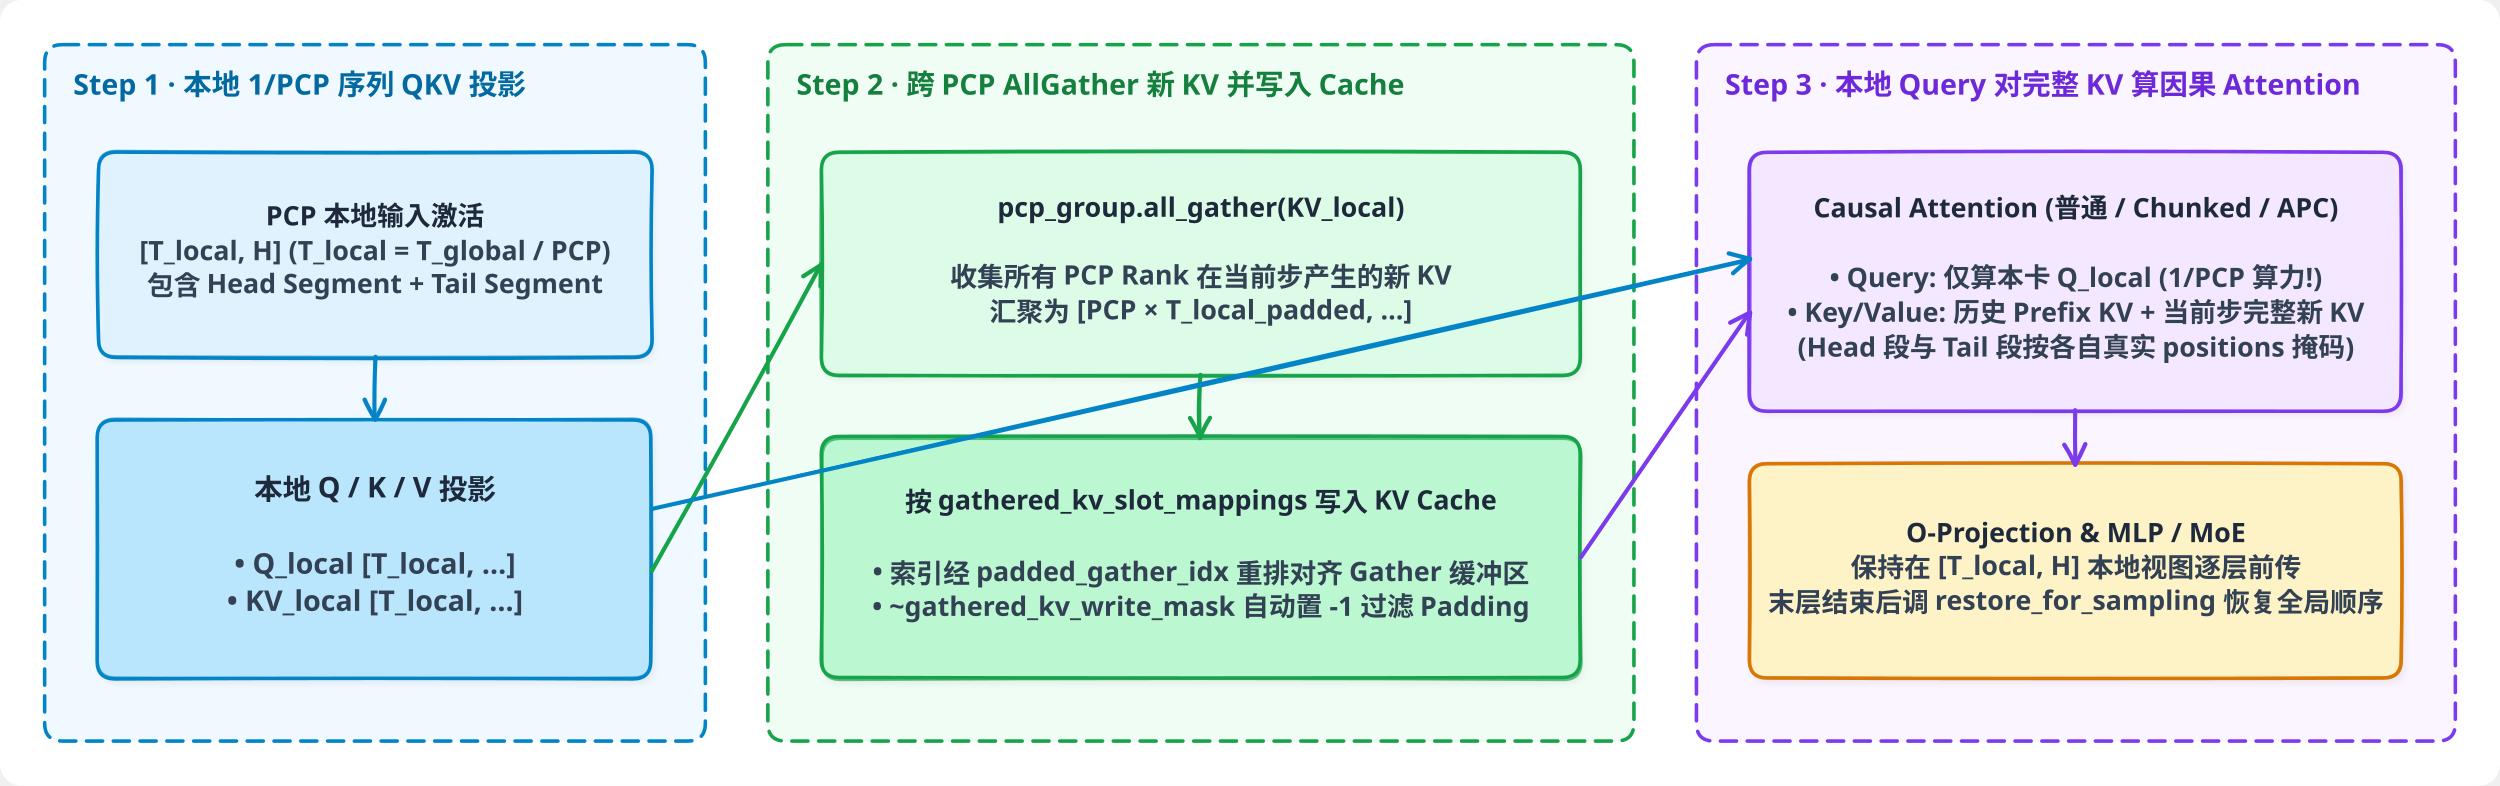
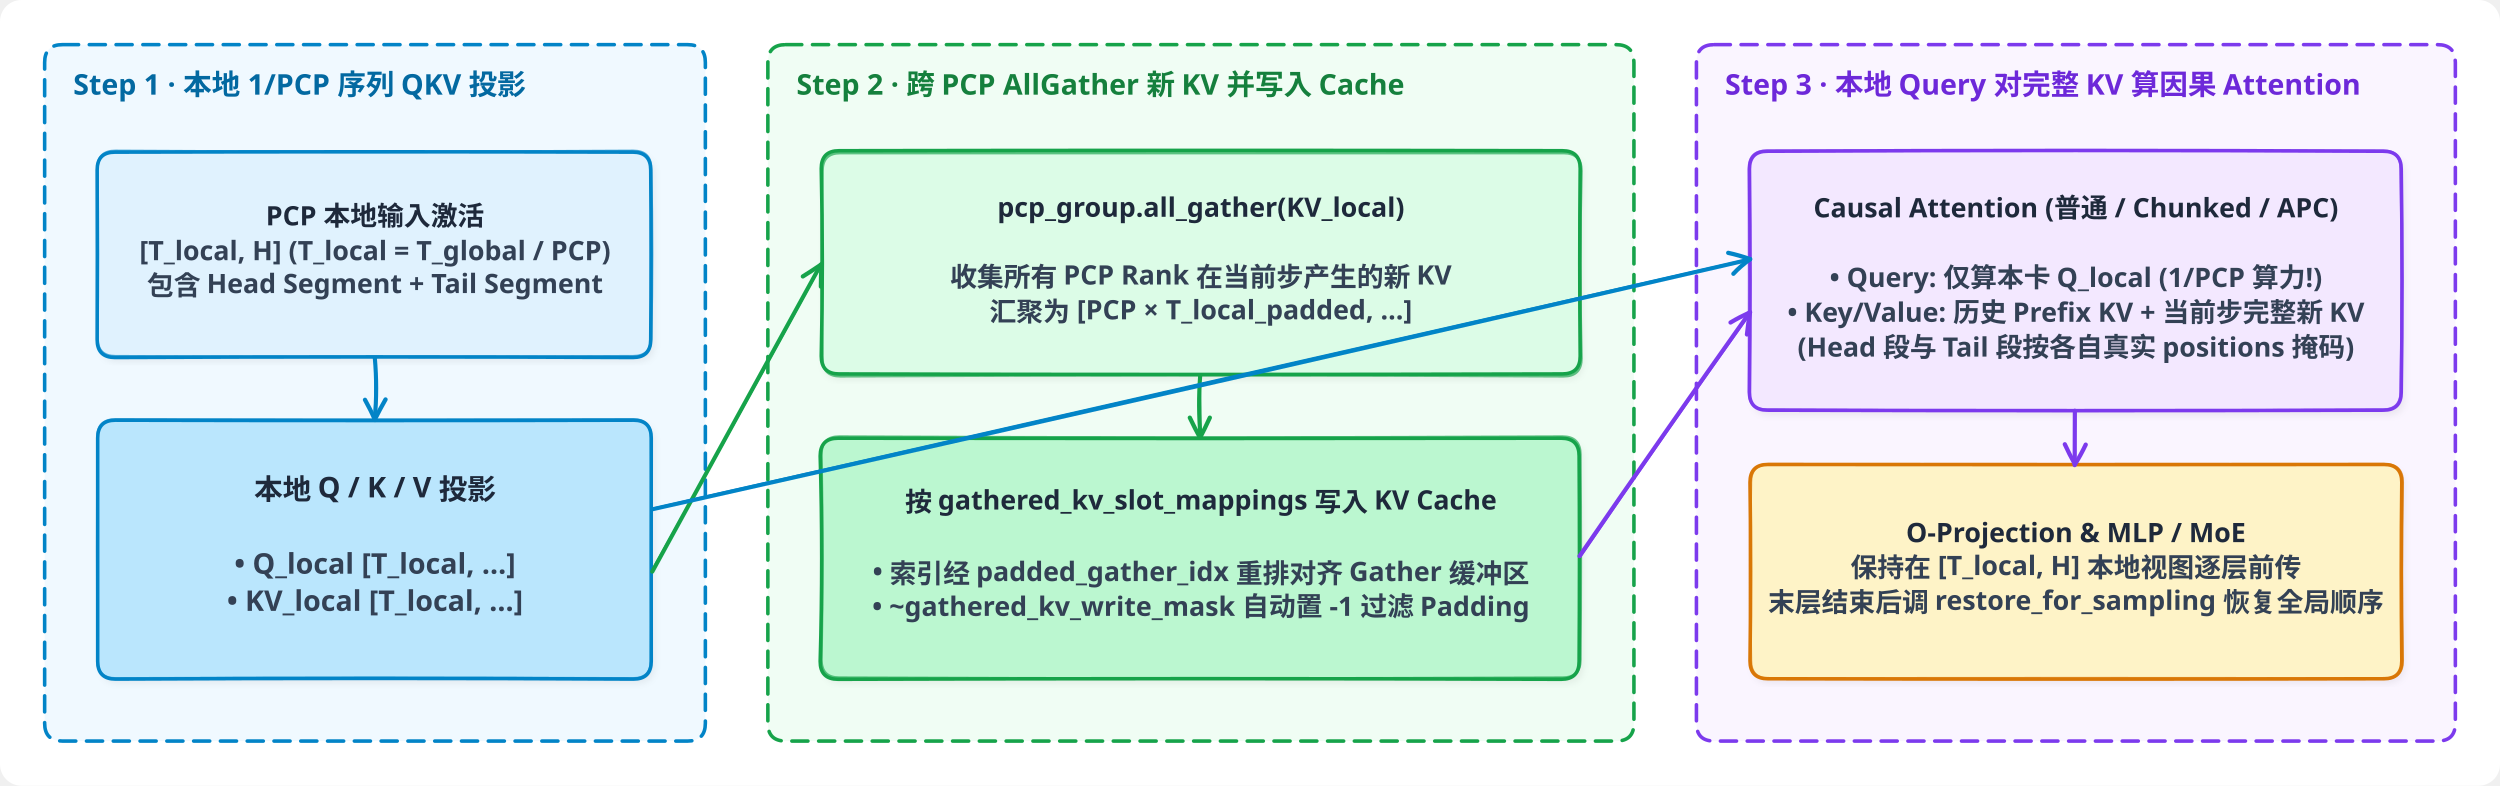
<svg xmlns="http://www.w3.org/2000/svg" viewBox="0 0 1400 440" width="1400" height="440" font-family="'Comic Sans MS', 'Segoe Print', 'Bradley Hand', 'Chalkboard SE', 'Microsoft YaHei', sans-serif">
  <defs>
    <filter id="paper-shadow" x="-2%" y="-2%" width="104%" height="106%">
      <feDropShadow dx="1.5" dy="2.5" stdDeviation="2" flood-color="#0f172a" flood-opacity="0.07" />
    </filter>
  </defs>
  <rect x="0" y="0" width="1400" height="440" fill="#ffffff" rx="12" />
  <path d="M 35.0 25 L 385.0 25 Q 395 25 395 35.0 L 395 405.0 Q 395 415 385.0 415 L 35.0 415 Q 25 415 25 405.0 L 25 35.0 Q 25 25 35.0 25 Z" fill="#f0f9ff" stroke="none" />
  <path d="M 35.0 25 L 385.0 25 Q 395 25 395 35.0 L 395 405.0 Q 395 415 385.0 415 L 35.0 415 Q 25 415 25 405.0 L 25 35.0 Q 25 25 35.0 25 Z" fill="none" stroke="#0284c7" stroke-width="2" stroke-linecap="round" stroke-linejoin="round" opacity="1" stroke-dasharray="9 6" />
  <path d="M 65.0 85 L 355.0 85 Q 365 85 365 95.0 L 365 190.0 Q 365 200 355.0 200 L 65.0 200 Q 55 200 55 190.0 L 55 95.0 Q 55 85 65.0 85 Z" fill="#e0f2fe" stroke="none" filter="url(#paper-shadow)" />
-   <path d="M 65.2 85.2 Q 210.0 86.0 355.2 85.2 Q 365.2 85.2 365.2 95.2 Q 364.0 142.5 365.2 190.2 Q 365.2 200.2 355.2 200.2 Q 210.0 201.3 65.2 200.2 Q 55.2 200.2 55.2 190.2 Q 53.7 142.5 55.2 95.2 Q 55.2 85.2 65.2 85.2" fill="none" stroke="#0284c7" stroke-width="2" stroke-linecap="round" stroke-linejoin="round" opacity="1" />
-   <path d="M 65.0 84.6 Q 210.0 85.5 355.0 84.6 Q 365.0 84.6 365.0 94.6 Q 364.3 142.5 365.0 189.6 Q 365.0 199.6 355.0 199.6 Q 210.0 200.3 65.0 199.6 Q 55.0 199.6 55.0 189.6 Q 54.5 142.5 55.0 94.6 Q 55.0 84.6 65.0 84.6" fill="none" stroke="#0284c7" stroke-width="1.5" stroke-linecap="round" stroke-linejoin="round" opacity="0.65" />
+   <path d="M 64.4 85.2 Q 210.0 84.8 354.4 85.2 Q 364.4 85.2 364.4 95.2 Q 364.8 142.5 364.4 190.2 Q 364.4 200.2 354.4 200.2 Q 210.0 199.5 64.4 200.2 Q 54.4 200.2 54.4 190.2 Q 54.6 142.5 54.4 95.2 Q 54.4 85.2 64.4 85.2" fill="none" stroke="#0284c7" stroke-width="2" stroke-linecap="round" stroke-linejoin="round" opacity="1" />
+   <path d="M 64.6 84.5 Q 210.0 85.5 354.6 84.5 Q 364.6 84.5 364.6 94.5 Q 365.7 142.5 364.6 189.5 Q 364.6 199.5 354.6 199.5 Q 210.0 200.3 64.6 199.5 Q 54.6 199.5 54.6 189.5 Q 55.0 142.5 54.6 94.5 Q 54.6 84.5 64.6 84.5" fill="none" stroke="#0284c7" stroke-width="1.5" stroke-linecap="round" stroke-linejoin="round" opacity="0.65" />
  <path d="M 65.0 235 L 355.0 235 Q 365 235 365 245.0 L 365 370.0 Q 365 380 355.0 380 L 65.0 380 Q 55 380 55 370.0 L 55 245.0 Q 55 235 65.0 235 Z" fill="#bae6fd" stroke="none" filter="url(#paper-shadow)" />
-   <path d="M 64.4 235.2 Q 210.0 234.8 354.4 235.2 Q 364.4 235.2 364.4 245.2 Q 364.8 307.5 364.4 370.2 Q 364.4 380.2 354.4 380.2 Q 210.0 379.5 64.4 380.2 Q 54.4 380.2 54.4 370.2 Q 54.6 307.5 54.4 245.2 Q 54.4 235.2 64.4 235.2" fill="none" stroke="#0284c7" stroke-width="2" stroke-linecap="round" stroke-linejoin="round" opacity="1" />
-   <path d="M 64.6 234.5 Q 210.0 235.5 354.6 234.5 Q 364.6 234.5 364.6 244.5 Q 365.7 307.5 364.6 369.5 Q 364.6 379.5 354.6 379.5 Q 210.0 380.3 64.6 379.5 Q 54.6 379.5 54.6 369.5 Q 55.0 307.5 54.6 244.5 Q 54.6 234.5 64.6 234.5" fill="none" stroke="#0284c7" stroke-width="1.5" stroke-linecap="round" stroke-linejoin="round" opacity="0.65" />
+   <path d="M 64.7 235.3 Q 210.0 235.7 354.7 235.3 Q 364.7 235.3 364.7 245.3 Q 364.6 307.5 364.7 370.3 Q 364.7 380.3 354.7 380.3 Q 210.0 379.5 64.7 380.3 Q 54.7 380.3 54.7 370.3 Q 54.7 307.5 54.7 245.3 Q 54.7 235.3 64.7 235.3" fill="none" stroke="#0284c7" stroke-width="2" stroke-linecap="round" stroke-linejoin="round" opacity="1" />
+   <path d="M 64.6 234.9 Q 210.0 235.1 354.6 234.9 Q 364.6 234.9 364.6 244.9 Q 365.2 307.5 364.6 369.9 Q 364.6 379.9 354.6 379.9 Q 210.0 379.4 64.6 379.9 Q 54.6 379.9 54.6 369.9 Q 54.3 307.5 54.6 244.9 Q 54.6 234.9 64.6 234.9" fill="none" stroke="#0284c7" stroke-width="1.5" stroke-linecap="round" stroke-linejoin="round" opacity="0.65" />
  <path d="M 440.0 25 L 905.0 25 Q 915 25 915 35.0 L 915 405.0 Q 915 415 905.0 415 L 440.0 415 Q 430 415 430 405.0 L 430 35.0 Q 430 25 440.0 25 Z" fill="#f0fdf4" stroke="none" />
  <path d="M 440.0 25 L 905.0 25 Q 915 25 915 35.0 L 915 405.0 Q 915 415 905.0 415 L 440.0 415 Q 430 415 430 405.0 L 430 35.0 Q 430 25 440.0 25 Z" fill="none" stroke="#16a34a" stroke-width="2" stroke-linecap="round" stroke-linejoin="round" opacity="1" stroke-dasharray="9 6" />
  <path d="M 470.0 85 L 875.0 85 Q 885 85 885 95.0 L 885 200.0 Q 885 210 875.0 210 L 470.0 210 Q 460 210 460 200.0 L 460 95.0 Q 460 85 470.0 85 Z" fill="#dcfce7" stroke="none" filter="url(#paper-shadow)" />
-   <path d="M 470.0 85.2 Q 672.5 84.1 875.0 85.2 Q 885.0 85.2 885.0 95.2 Q 884.9 147.5 885.0 200.2 Q 885.0 210.2 875.0 210.2 Q 672.5 210.9 470.0 210.2 Q 460.0 210.2 460.0 200.2 Q 461.1 147.5 460.0 95.2 Q 460.0 85.2 470.0 85.2" fill="none" stroke="#16a34a" stroke-width="2" stroke-linecap="round" stroke-linejoin="round" opacity="1" />
-   <path d="M 469.8 85.6 Q 672.5 84.7 874.8 85.6 Q 884.8 85.6 884.8 95.6 Q 884.5 147.5 884.8 200.6 Q 884.8 210.6 874.8 210.6 Q 672.5 209.3 469.8 210.6 Q 459.8 210.6 459.8 200.6 Q 459.1 147.5 459.8 95.6 Q 459.8 85.6 469.8 85.6" fill="none" stroke="#16a34a" stroke-width="1.5" stroke-linecap="round" stroke-linejoin="round" opacity="0.65" />
+   <path d="M 469.9 84.4 Q 672.5 84.0 874.9 84.4 Q 884.9 84.4 884.9 94.4 Q 884.4 147.5 884.9 199.4 Q 884.9 209.4 874.9 209.4 Q 672.5 210.0 469.9 209.4 Q 459.9 209.4 459.9 199.4 Q 461.1 147.5 459.9 94.4 Q 459.9 84.4 469.9 84.4" fill="none" stroke="#16a34a" stroke-width="2" stroke-linecap="round" stroke-linejoin="round" opacity="1" />
+   <path d="M 470.6 85.7 Q 672.5 85.7 875.6 85.7 Q 885.6 85.7 885.6 95.7 Q 884.3 147.5 885.6 200.7 Q 885.6 210.7 875.6 210.7 Q 672.5 209.5 470.6 210.7 Q 460.6 210.7 460.6 200.7 Q 459.6 147.5 460.6 95.7 Q 460.6 85.7 470.6 85.7" fill="none" stroke="#16a34a" stroke-width="1.5" stroke-linecap="round" stroke-linejoin="round" opacity="0.65" />
  <path d="M 470.0 245 L 875.0 245 Q 885 245 885 255.0 L 885 370.0 Q 885 380 875.0 380 L 470.0 380 Q 460 380 460 370.0 L 460 255.0 Q 460 245 470.0 245 Z" fill="#bbf7d0" stroke="none" filter="url(#paper-shadow)" />
-   <path d="M 469.9 244.4 Q 672.5 244.0 874.9 244.4 Q 884.9 244.4 884.9 254.4 Q 884.4 312.5 884.9 369.4 Q 884.9 379.4 874.9 379.4 Q 672.5 380.0 469.9 379.4 Q 459.9 379.4 459.9 369.4 Q 461.1 312.5 459.9 254.4 Q 459.9 244.4 469.9 244.4" fill="none" stroke="#16a34a" stroke-width="2" stroke-linecap="round" stroke-linejoin="round" opacity="1" />
-   <path d="M 470.6 245.7 Q 672.5 245.7 875.6 245.7 Q 885.6 245.7 885.6 255.7 Q 884.3 312.5 885.6 370.7 Q 885.6 380.7 875.6 380.7 Q 672.5 379.5 470.6 380.7 Q 460.6 380.7 460.6 370.7 Q 459.6 312.5 460.6 255.7 Q 460.6 245.7 470.6 245.7" fill="none" stroke="#16a34a" stroke-width="1.5" stroke-linecap="round" stroke-linejoin="round" opacity="0.65" />
+   <path d="M 469.3 245.4 Q 672.5 245.7 874.3 245.4 Q 884.3 245.4 884.3 255.4 Q 884.7 312.5 884.3 370.4 Q 884.3 380.4 874.3 380.4 Q 672.5 379.7 469.3 380.4 Q 459.3 380.4 459.3 370.4 Q 461.0 312.5 459.3 255.4 Q 459.3 245.4 469.3 245.4" fill="none" stroke="#16a34a" stroke-width="2" stroke-linecap="round" stroke-linejoin="round" opacity="1" />
+   <path d="M 470.0 244.5 Q 672.5 245.5 875.0 244.5 Q 885.0 244.5 885.0 254.5 Q 885.5 312.5 885.0 369.5 Q 885.0 379.5 875.0 379.5 Q 672.5 380.4 470.0 379.5 Q 460.0 379.5 460.0 369.5 Q 461.0 312.5 460.0 254.5 Q 460.0 244.5 470.0 244.5" fill="none" stroke="#16a34a" stroke-width="1.5" stroke-linecap="round" stroke-linejoin="round" opacity="0.65" />
  <path d="M 960.0 25 L 1365.0 25 Q 1375 25 1375 35.0 L 1375 405.0 Q 1375 415 1365.0 415 L 960.0 415 Q 950 415 950 405.0 L 950 35.0 Q 950 25 960.0 25 Z" fill="#faf5ff" stroke="none" />
  <path d="M 960.0 25 L 1365.0 25 Q 1375 25 1375 35.0 L 1375 405.0 Q 1375 415 1365.0 415 L 960.0 415 Q 950 415 950 405.0 L 950 35.0 Q 950 25 960.0 25 Z" fill="none" stroke="#7c3aed" stroke-width="2" stroke-linecap="round" stroke-linejoin="round" opacity="1" stroke-dasharray="9 6" />
  <path d="M 990.0 85 L 1335.0 85 Q 1345 85 1345 95.0 L 1345 220.0 Q 1345 230 1335.0 230 L 990.0 230 Q 980 230 980 220.0 L 980 95.0 Q 980 85 990.0 85 Z" fill="#f3e8ff" stroke="none" filter="url(#paper-shadow)" />
-   <path d="M 989.5 85.3 Q 1162.5 84.2 1334.5 85.3 Q 1344.5 85.3 1344.5 95.3 Q 1345.2 157.5 1344.5 220.3 Q 1344.5 230.3 1334.5 230.3 Q 1162.5 230.2 989.5 230.3 Q 979.5 230.3 979.5 220.3 Q 979.3 157.5 979.5 95.3 Q 979.5 85.3 989.5 85.3" fill="none" stroke="#7c3aed" stroke-width="2" stroke-linecap="round" stroke-linejoin="round" opacity="1" />
-   <path d="M 990.0 85.3 Q 1162.5 84.3 1335.0 85.3 Q 1345.0 85.3 1345.0 95.3 Q 1344.3 157.5 1345.0 220.3 Q 1345.0 230.3 1335.0 230.3 Q 1162.5 231.0 990.0 230.3 Q 980.0 230.3 980.0 220.3 Q 980.5 157.5 980.0 95.3 Q 980.0 85.3 990.0 85.3" fill="none" stroke="#7c3aed" stroke-width="1.5" stroke-linecap="round" stroke-linejoin="round" opacity="0.65" />
+   <path d="M 989.7 84.7 Q 1162.5 83.8 1334.7 84.7 Q 1344.7 84.7 1344.7 94.7 Q 1345.6 157.5 1344.7 219.7 Q 1344.7 229.7 1334.7 229.7 Q 1162.5 230.2 989.7 229.7 Q 979.7 229.7 979.7 219.7 Q 980.4 157.5 979.7 94.7 Q 979.7 84.7 989.7 84.7" fill="none" stroke="#7c3aed" stroke-width="2" stroke-linecap="round" stroke-linejoin="round" opacity="1" />
+   <path d="M 989.4 84.4 Q 1162.5 84.4 1334.4 84.4 Q 1344.4 84.4 1344.4 94.4 Q 1345.6 157.5 1344.4 219.4 Q 1344.4 229.4 1334.4 229.4 Q 1162.5 230.7 989.4 229.4 Q 979.4 229.4 979.4 219.4 Q 979.6 157.5 979.4 94.4 Q 979.4 84.4 989.4 84.4" fill="none" stroke="#7c3aed" stroke-width="1.5" stroke-linecap="round" stroke-linejoin="round" opacity="0.65" />
  <path d="M 990.0 260 L 1335.0 260 Q 1345 260 1345 270.0 L 1345 370.0 Q 1345 380 1335.0 380 L 990.0 380 Q 980 380 980 370.0 L 980 270.0 Q 980 260 990.0 260 Z" fill="#fef3c7" stroke="none" filter="url(#paper-shadow)" />
-   <path d="M 989.7 259.7 Q 1162.5 258.8 1334.7 259.7 Q 1344.7 259.7 1344.7 269.7 Q 1345.6 320.0 1344.7 369.7 Q 1344.7 379.7 1334.7 379.7 Q 1162.5 380.2 989.7 379.7 Q 979.7 379.7 979.7 369.7 Q 980.4 320.0 979.7 269.7 Q 979.7 259.7 989.7 259.7" fill="none" stroke="#d97706" stroke-width="2" stroke-linecap="round" stroke-linejoin="round" opacity="1" />
-   <path d="M 989.4 259.4 Q 1162.5 259.4 1334.4 259.4 Q 1344.4 259.4 1344.4 269.4 Q 1345.6 320.0 1344.4 369.4 Q 1344.4 379.4 1334.4 379.4 Q 1162.5 380.7 989.4 379.4 Q 979.4 379.4 979.4 369.4 Q 979.6 320.0 979.4 269.4 Q 979.4 259.4 989.4 259.4" fill="none" stroke="#d97706" stroke-width="1.5" stroke-linecap="round" stroke-linejoin="round" opacity="0.65" />
-   <path d="M 210.3 199.8 Q 209.4 218.2 209.8 234.9" fill="none" stroke="#0284c7" stroke-width="2.3" stroke-linecap="round" />
-   <path d="M 210.0 200.1 Q 209.5 217.4 209.8 234.7" fill="none" stroke="#0284c7" stroke-width="1.4" stroke-linecap="round" />
-   <path d="M 210.2 234.8 Q 213.4 229.3 215.6 223.8" fill="none" stroke="#0284c7" stroke-width="2.4" stroke-linecap="round" />
-   <path d="M 210.2 234.9 Q 206.7 229.4 204.2 223.8" fill="none" stroke="#0284c7" stroke-width="2.4" stroke-linecap="round" />
-   <path d="M 672.3 209.9 Q 670.6 228.3 671.9 245.4" fill="none" stroke="#16a34a" stroke-width="2.3" stroke-linecap="round" />
-   <path d="M 672.2 210.2 Q 671.9 226.9 672.1 245.4" fill="none" stroke="#16a34a" stroke-width="1.4" stroke-linecap="round" />
-   <path d="M 672.2 244.8 Q 674.3 239.2 677.6 234.0" fill="none" stroke="#16a34a" stroke-width="2.4" stroke-linecap="round" />
-   <path d="M 672.2 245.1 Q 669.5 239.2 666.4 234.1" fill="none" stroke="#16a34a" stroke-width="2.4" stroke-linecap="round" />
-   <path d="M 1162.1 229.7 Q 1161.9 245.1 1162.2 260.3" fill="none" stroke="#7c3aed" stroke-width="2.3" stroke-linecap="round" />
-   <path d="M 1161.9 229.8 Q 1162.6 245.0 1161.9 259.8" fill="none" stroke="#7c3aed" stroke-width="1.4" stroke-linecap="round" />
-   <path d="M 1162.2 260.0 Q 1165.1 254.9 1167.8 248.7" fill="none" stroke="#7c3aed" stroke-width="2.4" stroke-linecap="round" />
-   <path d="M 1162.0 260.1 Q 1159.3 254.2 1156.0 249.1" fill="none" stroke="#7c3aed" stroke-width="2.4" stroke-linecap="round" />
-   <path d="M 365.0 319.6 Q 413.3 234.8 459.8 147.9" fill="none" stroke="#16a34a" stroke-width="2.3" stroke-linecap="round" />
-   <path d="M 365.2 320.2 Q 412.3 234.8 460.2 148.2" fill="none" stroke="#16a34a" stroke-width="1.4" stroke-linecap="round" />
-   <path d="M 460.2 148.1 Q 454.4 151.7 449.8 154.7" fill="none" stroke="#16a34a" stroke-width="2.4" stroke-linecap="round" />
-   <path d="M 460.0 148.1 Q 459.5 153.8 459.5 160.4" fill="none" stroke="#16a34a" stroke-width="2.4" stroke-linecap="round" />
-   <path d="M 364.9 285.0 Q 672.4 216.4 979.8 145.5" fill="none" stroke="#0284c7" stroke-width="2.3" stroke-linecap="round" />
-   <path d="M 365.2 285.2 Q 672.5 214.2 980.1 144.8" fill="none" stroke="#0284c7" stroke-width="1.4" stroke-linecap="round" />
-   <path d="M 980.0 145.0 Q 974.5 143.5 968.1 141.9" fill="none" stroke="#0284c7" stroke-width="2.4" stroke-linecap="round" />
-   <path d="M 980.0 145.0 Q 974.9 148.9 970.5 153.0" fill="none" stroke="#0284c7" stroke-width="2.4" stroke-linecap="round" />
-   <path d="M 885.3 312.1 Q 932.8 242.8 979.7 175.1" fill="none" stroke="#7c3aed" stroke-width="2.3" stroke-linecap="round" />
-   <path d="M 884.9 312.1 Q 932.9 243.7 979.8 175.2" fill="none" stroke="#7c3aed" stroke-width="1.4" stroke-linecap="round" />
-   <path d="M 979.9 175.1 Q 974.9 177.7 968.9 180.7" fill="none" stroke="#7c3aed" stroke-width="2.4" stroke-linecap="round" />
-   <path d="M 980.1 175.1 Q 979.1 181.2 978.4 187.4" fill="none" stroke="#7c3aed" stroke-width="2.4" stroke-linecap="round" />
+   <path d="M 990.0 260.1 Q 1162.5 260.3 1335.0 260.1 Q 1345.0 260.1 1345.0 270.1 Q 1344.4 320.0 1345.0 370.1 Q 1345.0 380.1 1335.0 380.1 Q 1162.5 380.5 990.0 380.1 Q 980.0 380.1 980.0 370.1 Q 980.7 320.0 980.0 270.1 Q 980.0 260.1 990.0 260.1" fill="none" stroke="#d97706" stroke-width="2" stroke-linecap="round" stroke-linejoin="round" opacity="1" />
+   <path d="M 990.5 260.0 Q 1162.5 259.9 1335.5 260.0 Q 1345.5 260.0 1345.5 270.0 Q 1344.6 320.0 1345.5 370.0 Q 1345.5 380.0 1335.5 380.0 Q 1162.5 379.6 990.5 380.0 Q 980.5 380.0 980.5 370.0 Q 979.5 320.0 980.5 270.0 Q 980.5 260.0 990.5 260.0" fill="none" stroke="#d97706" stroke-width="1.5" stroke-linecap="round" stroke-linejoin="round" opacity="0.65" />
+   <path d="M 209.9 200.5 Q 211.4 217.3 209.9 234.7" fill="none" stroke="#0284c7" stroke-width="2.3" stroke-linecap="round" />
+   <path d="M 210.1 200.1 Q 210.7 216.7 209.8 234.7" fill="none" stroke="#0284c7" stroke-width="1.4" stroke-linecap="round" />
+   <path d="M 209.9 234.9 Q 212.8 229.1 215.9 223.7" fill="none" stroke="#0284c7" stroke-width="2.4" stroke-linecap="round" />
+   <path d="M 210.0 235.2 Q 207.6 229.6 204.4 223.9" fill="none" stroke="#0284c7" stroke-width="2.4" stroke-linecap="round" />
+   <path d="M 672.1 210.5 Q 670.8 227.2 672.3 244.5" fill="none" stroke="#16a34a" stroke-width="2.3" stroke-linecap="round" />
+   <path d="M 671.8 210.1 Q 672.2 227.4 672.1 245.4" fill="none" stroke="#16a34a" stroke-width="1.4" stroke-linecap="round" />
+   <path d="M 672.2 244.8 Q 674.9 239.6 677.5 233.9" fill="none" stroke="#16a34a" stroke-width="2.4" stroke-linecap="round" />
+   <path d="M 672.0 245.1 Q 669.2 240.0 666.3 233.9" fill="none" stroke="#16a34a" stroke-width="2.4" stroke-linecap="round" />
+   <path d="M 1161.9 230.0 Q 1161.9 246.4 1161.8 260.5" fill="none" stroke="#7c3aed" stroke-width="2.3" stroke-linecap="round" />
+   <path d="M 1162.2 230.2 Q 1162.0 244.2 1162.1 259.8" fill="none" stroke="#7c3aed" stroke-width="1.4" stroke-linecap="round" />
+   <path d="M 1162.0 260.0 Q 1165.4 254.5 1168.0 249.0" fill="none" stroke="#7c3aed" stroke-width="2.4" stroke-linecap="round" />
+   <path d="M 1162.0 260.0 Q 1158.8 254.3 1156.3 248.8" fill="none" stroke="#7c3aed" stroke-width="2.4" stroke-linecap="round" />
+   <path d="M 365.3 320.1 Q 412.8 233.3 459.7 148.1" fill="none" stroke="#16a34a" stroke-width="2.3" stroke-linecap="round" />
+   <path d="M 364.9 320.1 Q 412.9 234.2 459.8 148.2" fill="none" stroke="#16a34a" stroke-width="1.4" stroke-linecap="round" />
+   <path d="M 459.9 148.1 Q 455.2 151.3 449.6 154.8" fill="none" stroke="#16a34a" stroke-width="2.4" stroke-linecap="round" />
+   <path d="M 460.1 148.1 Q 459.7 154.3 459.7 160.5" fill="none" stroke="#16a34a" stroke-width="2.4" stroke-linecap="round" />
+   <path d="M 365.3 285.2 Q 673.3 216.1 979.9 145.3" fill="none" stroke="#0284c7" stroke-width="2.3" stroke-linecap="round" />
+   <path d="M 365.1 285.0 Q 672.2 214.9 979.6 145.2" fill="none" stroke="#0284c7" stroke-width="1.4" stroke-linecap="round" />
+   <path d="M 980.0 145.1 Q 973.8 142.9 967.8 141.6" fill="none" stroke="#0284c7" stroke-width="2.4" stroke-linecap="round" />
+   <path d="M 980.1 145.1 Q 974.7 149.0 970.7 153.3" fill="none" stroke="#0284c7" stroke-width="2.4" stroke-linecap="round" />
+   <path d="M 884.5 311.4 Q 931.1 243.7 979.8 175.0" fill="none" stroke="#7c3aed" stroke-width="2.3" stroke-linecap="round" />
+   <path d="M 884.9 311.8 Q 931.9 243.1 980.2 175.3" fill="none" stroke="#7c3aed" stroke-width="1.4" stroke-linecap="round" />
+   <path d="M 980.0 174.9 Q 974.3 177.5 969.1 180.6" fill="none" stroke="#7c3aed" stroke-width="2.4" stroke-linecap="round" />
+   <path d="M 980.0 174.8 Q 979.0 181.0 978.3 187.3" fill="none" stroke="#7c3aed" stroke-width="2.4" stroke-linecap="round" />
  <text x="41.0" y="53.0" font-size="16" font-weight="700" fill="#0369a1" text-anchor="start">Step 1 · 本地 1/PCP 序列 QKV 投影</text>
  <text x="210.0" y="126.2" font-size="15" font-weight="700" fill="#1e293b" text-anchor="middle">PCP 本地输入激活</text>
  <text x="210.0" y="145.7" font-size="15" font-weight="600" fill="#334155" text-anchor="middle">[T_local, H] (T_local = T_global / PCP)</text>
  <text x="210.0" y="165.2" font-size="15" font-weight="600" fill="#334155" text-anchor="middle">包含 Head Segment + Tail Segment</text>
  <text x="210.0" y="279.7" font-size="16" font-weight="700" fill="#1e293b" text-anchor="middle">本地 Q / K / V 投影</text>
  <text x="210.0" y="300.5" font-size="16" font-weight="600" fill="#334155" text-anchor="middle" />
  <text x="210.0" y="321.3" font-size="16" font-weight="600" fill="#334155" text-anchor="middle">• Q_local [T_local, ...]</text>
  <text x="210.0" y="342.1" font-size="16" font-weight="600" fill="#334155" text-anchor="middle">• KV_local [T_local, ...]</text>
  <text x="446.0" y="53.0" font-size="16" font-weight="700" fill="#15803d" text-anchor="start">Step 2 · 跨 PCP AllGather 新 KV 并写入 Cache</text>
  <text x="672.5" y="121.4" font-size="15" font-weight="700" fill="#1e293b" text-anchor="middle">pcp_group.all_gather(KV_local)</text>
  <text x="672.5" y="140.9" font-size="15" font-weight="600" fill="#334155" text-anchor="middle" />
  <text x="672.5" y="160.4" font-size="15" font-weight="600" fill="#334155" text-anchor="middle">收集所有 PCP Rank 在当前步产生的新 KV</text>
  <text x="672.5" y="179.9" font-size="15" font-weight="600" fill="#334155" text-anchor="middle">汇聚为 [PCP × T_local_padded, ...]</text>
  <text x="672.5" y="286.4" font-size="15" font-weight="700" fill="#1e293b" text-anchor="middle">按 gathered_kv_slot_mappings 写入 KV Cache</text>
  <text x="672.5" y="305.9" font-size="15" font-weight="600" fill="#334155" text-anchor="middle" />
  <text x="672.5" y="325.4" font-size="15" font-weight="600" fill="#334155" text-anchor="middle">• 索引经 padded_gather_idx 重排对齐 Gather 缓冲区</text>
  <text x="672.5" y="344.9" font-size="15" font-weight="600" fill="#334155" text-anchor="middle">• ~gathered_kv_write_mask 自动置 -1 过滤 Padding</text>
  <text x="966.0" y="53.0" font-size="16" font-weight="700" fill="#6d28d9" text-anchor="start">Step 3 · 本地 Query 对完整 KV 算因果 Attention</text>
  <text x="1162.5" y="121.7" font-size="15" font-weight="700" fill="#1e293b" text-anchor="middle">Causal Attention (普通 / Chunked / APC)</text>
  <text x="1162.5" y="141.2" font-size="15" font-weight="600" fill="#334155" text-anchor="middle" />
  <text x="1162.5" y="160.7" font-size="15" font-weight="600" fill="#334155" text-anchor="middle">• Query: 仅算本卡 Q_local (1/PCP 算力!)</text>
  <text x="1162.5" y="180.2" font-size="15" font-weight="600" fill="#334155" text-anchor="middle">• Key/Value: 历史 Prefix KV + 当前步完整新 KV</text>
  <text x="1162.5" y="199.7" font-size="15" font-weight="600" fill="#334155" text-anchor="middle">  (Head 段与 Tail 段按各自真实 positions 掩码)</text>
  <text x="1162.5" y="303.6" font-size="15" font-weight="700" fill="#1e293b" text-anchor="middle">O-Projection &amp; MLP / MoE</text>
  <text x="1162.5" y="323.1" font-size="15" font-weight="600" fill="#334155" text-anchor="middle">保持在 [T_local, H] 本地视图逐层前传</text>
  <text x="1162.5" y="342.6" font-size="15" font-weight="600" fill="#334155" text-anchor="middle">末层结束后调 restore_for_sampling 恢复全局顺序</text>
</svg>
